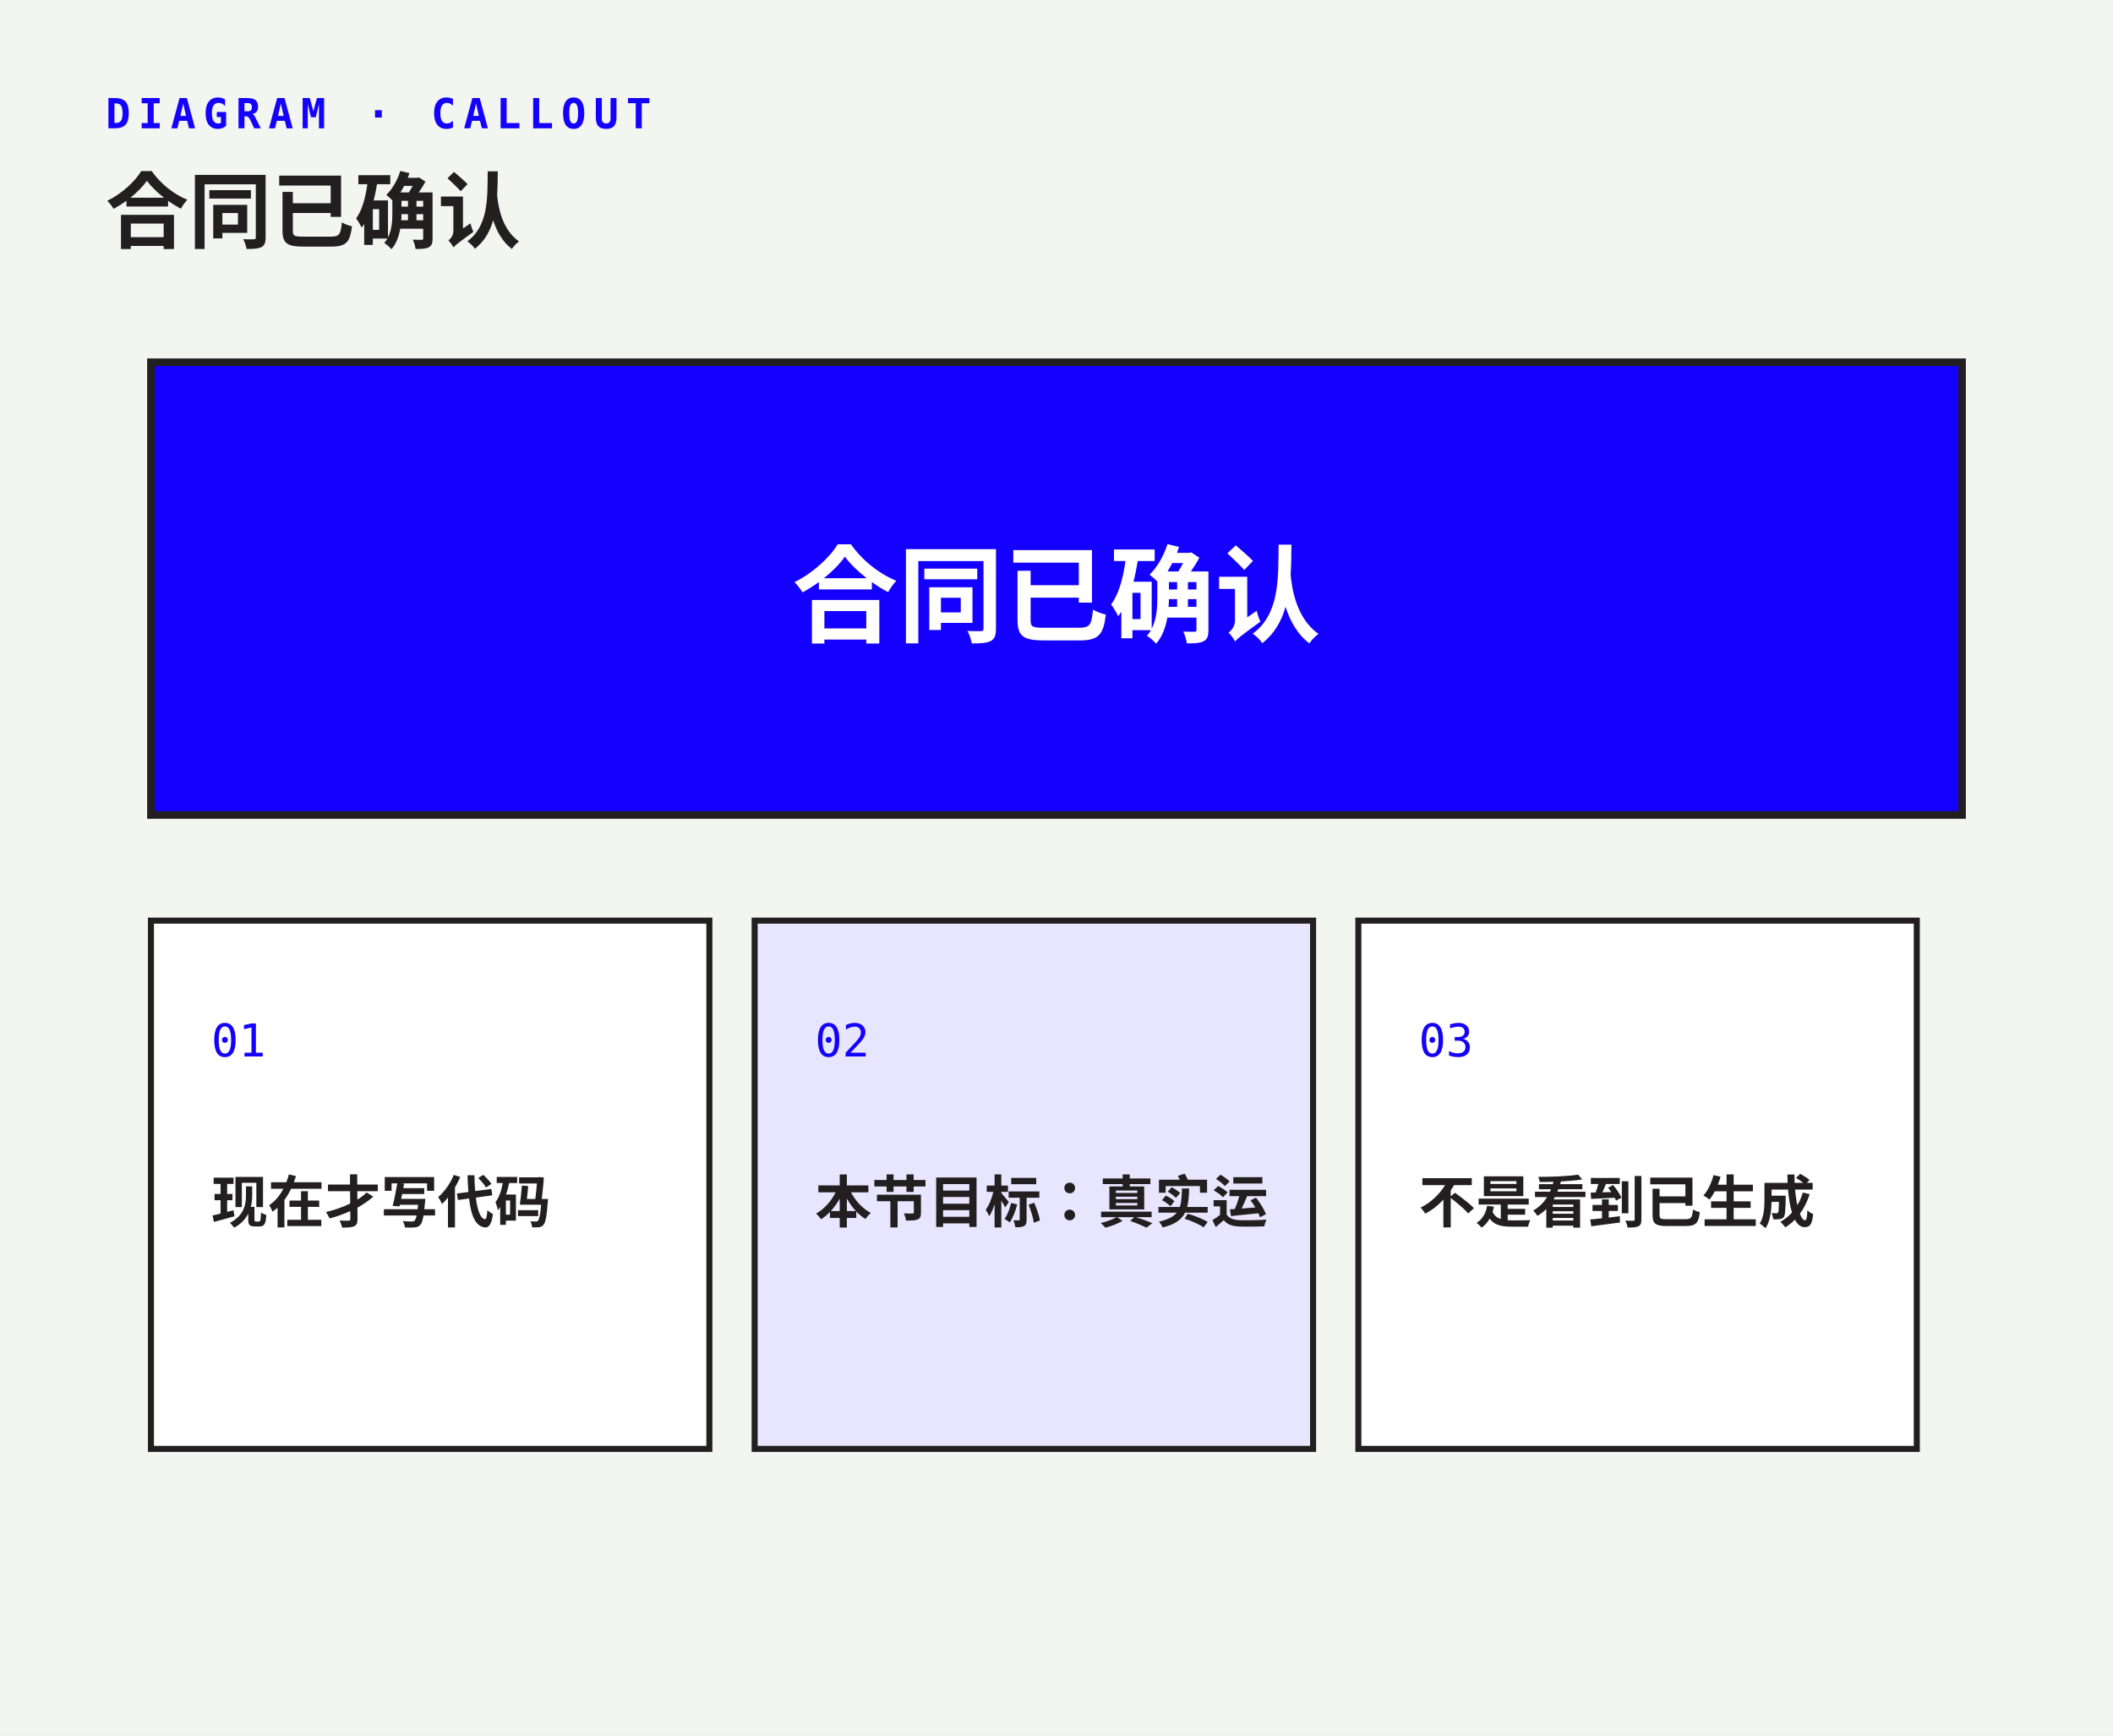
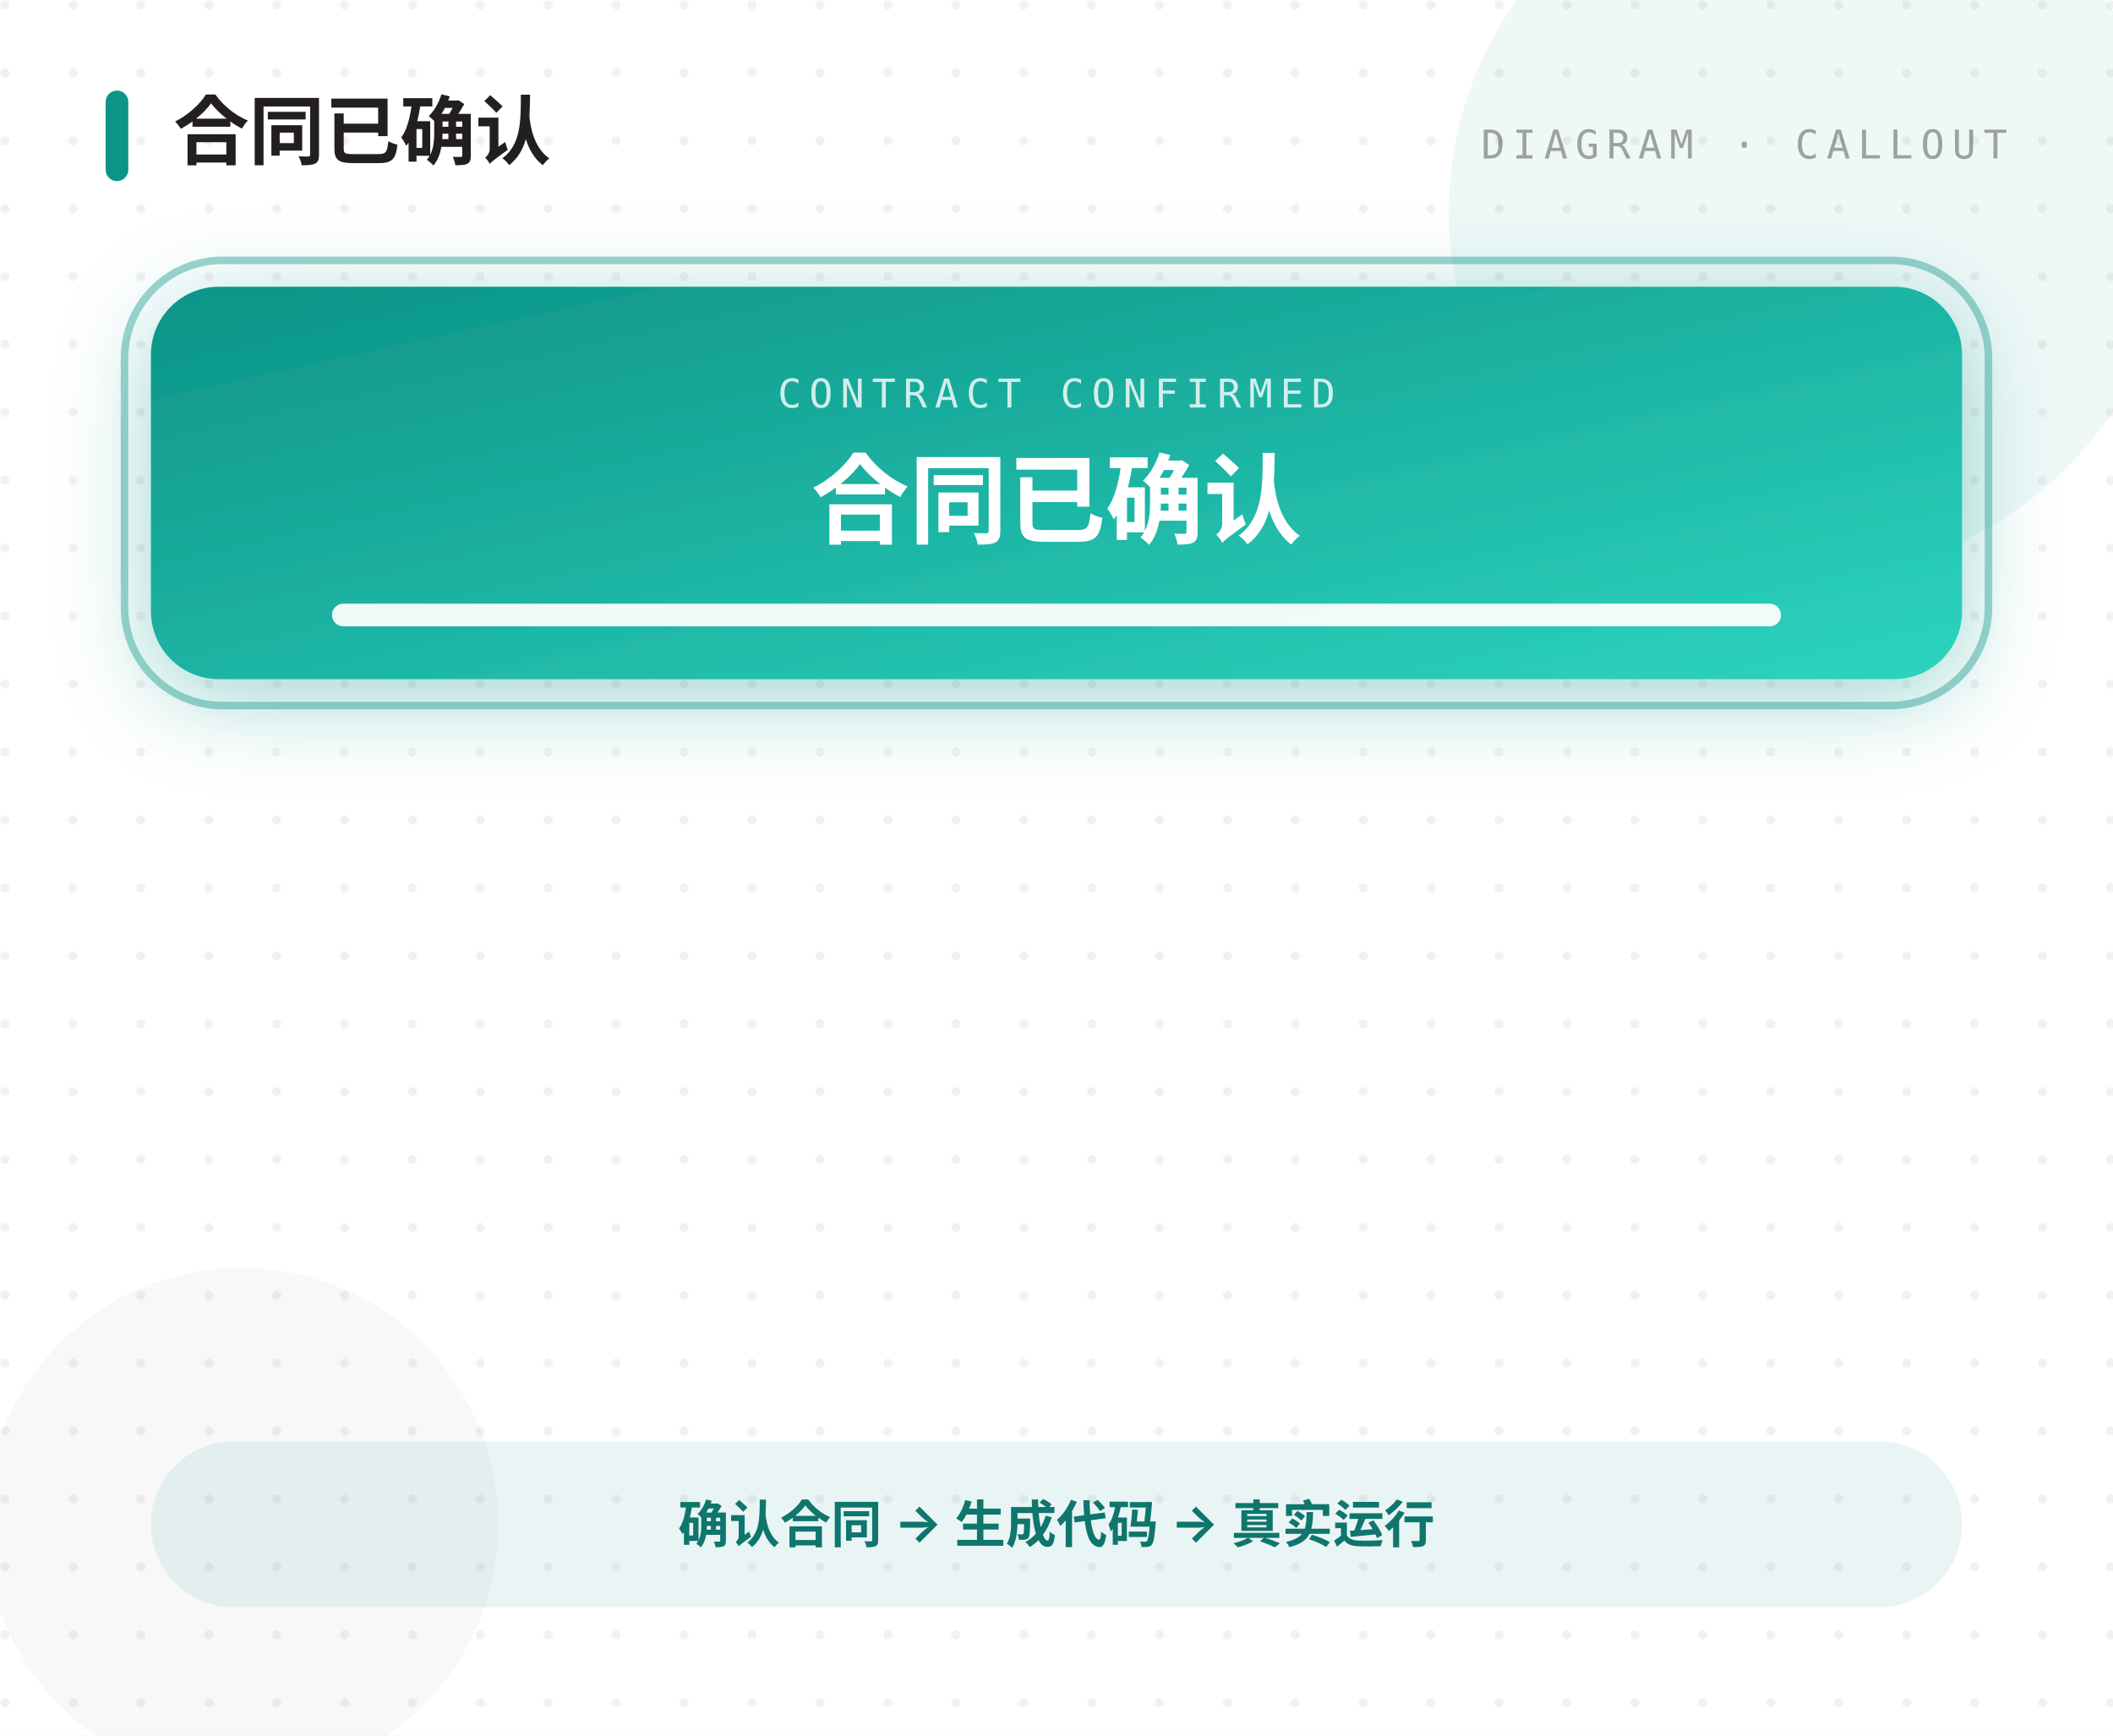
- <svg xmlns="http://www.w3.org/2000/svg" viewBox="0 0 560 460" role="img">
-   <rect width="560" height="460" fill="#f2f5f0" />
-   <text x="28" y="34" font-family="Menlo,monospace" font-size="11" font-weight="700" letter-spacing="2" fill="#1400ff">DIAGRAM · CALLOUT</text>
-   <text x="28" y="64" font-family="serif" font-size="22" font-weight="700" fill="#231f20">合同已确认</text>
-   <rect x="40" y="96" width="480" height="120" fill="#1400ff" stroke="#231f20" stroke-width="2" />
-   <text x="280" y="168" text-anchor="middle" font-family="serif" font-size="28" font-weight="700" fill="#fff">合同已确认</text>
-   <rect x="40" y="244" width="148" height="140" fill="#fff" stroke="#231f20" stroke-width="1.6" />
-   <text x="56" y="280" font-family="Menlo,monospace" font-size="12" fill="#1400ff">01</text>
-   <text x="56" y="324" font-family="sans-serif" font-size="15" font-weight="700" fill="#231f20">现在才写代码</text>
-   <rect x="200" y="244" width="148" height="140" fill="#e8e6ff" stroke="#231f20" stroke-width="1.6" />
-   <text x="216" y="280" font-family="Menlo,monospace" font-size="12" fill="#1400ff">02</text>
-   <text x="216" y="324" font-family="sans-serif" font-size="15" font-weight="700" fill="#231f20">本节目标：真实运</text>
-   <rect x="360" y="244" width="148" height="140" fill="#fff" stroke="#231f20" stroke-width="1.6" />
-   <text x="376" y="280" font-family="Menlo,monospace" font-size="12" fill="#1400ff">03</text>
-   <text x="376" y="324" font-family="sans-serif" font-size="15" font-weight="700" fill="#231f20">不是看到已生成</text>
+ <svg xmlns="http://www.w3.org/2000/svg" viewBox="0 0 560 460" role="img" aria-label="合同已确认">
+   <defs>
+     <linearGradient id="teal" x1="0" y1="0" x2="1" y2="1">
+       <stop offset="0%" stop-color="#0d9488" />
+       <stop offset="100%" stop-color="#2dd4bf" />
+     </linearGradient>
+     <linearGradient id="tealH" x1="0" y1="0" x2="1" y2="0">
+       <stop offset="0%" stop-color="#0d9488" />
+       <stop offset="100%" stop-color="#2dd4bf" />
+     </linearGradient>
+     <pattern id="dots" width="18" height="18" patternUnits="userSpaceOnUse">
+       <circle cx="1.3" cy="1.3" r="1.2" fill="rgba(35,31,32,.06)" />
+     </pattern>
+     <filter id="sh" x="-30%" y="-30%" width="160%" height="160%">
+       <feDropShadow dx="0" dy="6" stdDeviation="10" flood-color="#231f20" flood-opacity=".10" />
+     </filter>
+     <filter id="sh2" x="-30%" y="-30%" width="160%" height="160%">
+       <feDropShadow dx="0" dy="4" stdDeviation="8" flood-color="#231f20" flood-opacity=".08" />
+     </filter>
+     <filter id="glow" x="-50%" y="-50%" width="200%" height="200%">
+       <feDropShadow dx="0" dy="5" stdDeviation="12" flood-color="#0d9488" flood-opacity=".38" />
+     </filter>
+     <marker id="arr" viewBox="0 0 10 10" refX="8" refY="5" markerWidth="7" markerHeight="7" orient="auto-start-reverse">
+       <path d="M0 1.2 L8 5 L0 8.8 Z" fill="#0d9488" />
+     </marker>
+   </defs>
+   <rect width="560" height="460" fill="#ffffff" />
+   <rect width="560" height="460" fill="url(#dots)" />
+   <circle cx="480" cy="56" r="96" fill="rgba(13,148,136,.07)">
+     <animate attributeName="r" values="96;112;96" dur="9s" repeatCount="indefinite" />
+   </circle>
+   <circle cx="64" cy="404" r="68" fill="rgba(35,31,32,.035)">
+     <animate attributeName="r" values="68;80;68" dur="11s" repeatCount="indefinite" />
+   </circle>
+   <rect x="28" y="24" width="6" height="24" rx="3" fill="#0d9488" />
+   <text x="46" y="42" font-family="-apple-system,BlinkMacSystemFont,'PingFang SC',sans-serif" font-size="20" font-weight="800" fill="#231f20">合同已确认</text>
+   <text x="532" y="42" text-anchor="end" font-family="'SF Mono',Menlo,monospace" font-size="10.5" letter-spacing="2" fill="rgba(35,31,32,.4)">DIAGRAM · CALLOUT</text>
+   <rect x="33" y="69" width="494" height="118" rx="26" fill="none" stroke="#0d9488" stroke-width="2" opacity=".4">
+     <animate attributeName="opacity" values=".5;.14;.5" dur="2.4s" repeatCount="indefinite" />
+   </rect>
+   <rect x="40" y="76" width="480" height="104" rx="18" fill="url(#teal)" filter="url(#glow)" />
+   <text x="280" y="108" text-anchor="middle" font-family="'SF Mono',Menlo,monospace" font-size="10.5" letter-spacing="2" fill="rgba(255,255,255,.8)">CONTRACT CONFIRMED</text>
+   <text x="280" y="142" text-anchor="middle" font-family="-apple-system,BlinkMacSystemFont,'PingFang SC',sans-serif" font-size="26" font-weight="800" fill="#fff">合同已确认</text>
+   <rect x="88" y="160" width="384" height="6" rx="3" fill="rgba(255,255,255,.28)" />
+   <rect x="88" y="160" height="6" rx="3" fill="rgba(255,255,255,.9)" width="384">
+     <animate attributeName="width" values="0;384" dur="3.6s" repeatCount="indefinite" />
+     <animate attributeName="opacity" values=".9;.9;0" keyTimes="0;.92;1" dur="3.6s" repeatCount="indefinite" />
+   </rect>
+   <rect x="40" y="204" width="148" height="150" rx="16" fill="#fff" filter="url(#sh)" opacity="0">
+     <animate attributeName="opacity" values="0;1" begin="0.00s" dur="0.5s" fill="freeze" />
+   </rect>
+   <g opacity="0">
+     <animate attributeName="opacity" values="0;1" begin="0.00s" dur="0.5s" fill="freeze" />
+     <text x="58" y="240" font-family="'SF Mono',Menlo,monospace" font-size="13" letter-spacing="1.5" fill="#0d9488">01</text>
+     <rect x="58" y="250" width="26" height="3" rx="1.5" fill="url(#tealH)" />
+     <text x="58" y="286" font-family="-apple-system,BlinkMacSystemFont,'PingFang SC',sans-serif" font-size="15" font-weight="700" fill="#231f20">现在才写代码</text>
+     <text x="58" y="338" font-family="'SF Mono',Menlo,monospace" font-size="9.5" letter-spacing="1" fill="rgba(35,31,32,.4)">CODE NOW</text>
+   </g>
+   <rect x="206" y="204" width="148" height="150" rx="16" fill="#fff" filter="url(#sh)" opacity="0">
+     <animate attributeName="opacity" values="0;1" begin="0.30s" dur="0.5s" fill="freeze" />
+   </rect>
+   <g opacity="0">
+     <animate attributeName="opacity" values="0;1" begin="0.30s" dur="0.5s" fill="freeze" />
+     <text x="224" y="240" font-family="'SF Mono',Menlo,monospace" font-size="13" letter-spacing="1.5" fill="#0d9488">02</text>
+     <rect x="224" y="250" width="26" height="3" rx="1.5" fill="url(#tealH)" />
+     <text x="224" y="286" font-family="-apple-system,BlinkMacSystemFont,'PingFang SC',sans-serif" font-size="15" font-weight="700" fill="#231f20">本节目标：</text>
+     <text x="224" y="308" font-family="-apple-system,BlinkMacSystemFont,'PingFang SC',sans-serif" font-size="15" font-weight="700" fill="#231f20">真实运行</text>
+     <text x="224" y="338" font-family="'SF Mono',Menlo,monospace" font-size="9.5" letter-spacing="1" fill="rgba(35,31,32,.4)">RUN FOR REAL</text>
+   </g>
+   <rect x="372" y="204" width="148" height="150" rx="16" fill="#fff" filter="url(#sh)" opacity="0">
+     <animate attributeName="opacity" values="0;1" begin="0.60s" dur="0.5s" fill="freeze" />
+   </rect>
+   <g opacity="0">
+     <animate attributeName="opacity" values="0;1" begin="0.60s" dur="0.5s" fill="freeze" />
+     <text x="390" y="240" font-family="'SF Mono',Menlo,monospace" font-size="13" letter-spacing="1.5" fill="#0d9488">03</text>
+     <rect x="390" y="250" width="26" height="3" rx="1.5" fill="url(#tealH)" />
+     <text x="390" y="286" font-family="-apple-system,BlinkMacSystemFont,'PingFang SC',sans-serif" font-size="15" font-weight="700" fill="#231f20">不是看到</text>
+     <text x="390" y="308" font-family="-apple-system,BlinkMacSystemFont,'PingFang SC',sans-serif" font-size="15" font-weight="700" fill="#231f20">「已生成」</text>
+     <text x="390" y="338" font-family="'SF Mono',Menlo,monospace" font-size="9.5" letter-spacing="1" fill="rgba(35,31,32,.4)">NOT JUST GENERATED</text>
+   </g>
+   <rect x="40" y="382" width="480" height="44" rx="22.0" fill="rgba(13,148,136,.09)" />
+   <text x="280.0" y="408.86" text-anchor="middle" font-family="-apple-system,BlinkMacSystemFont,'PingFang SC',sans-serif" font-size="13.5" font-weight="700" fill="#0f766e">确认合同 → 生成代码 → 真实运行</text>
</svg>
